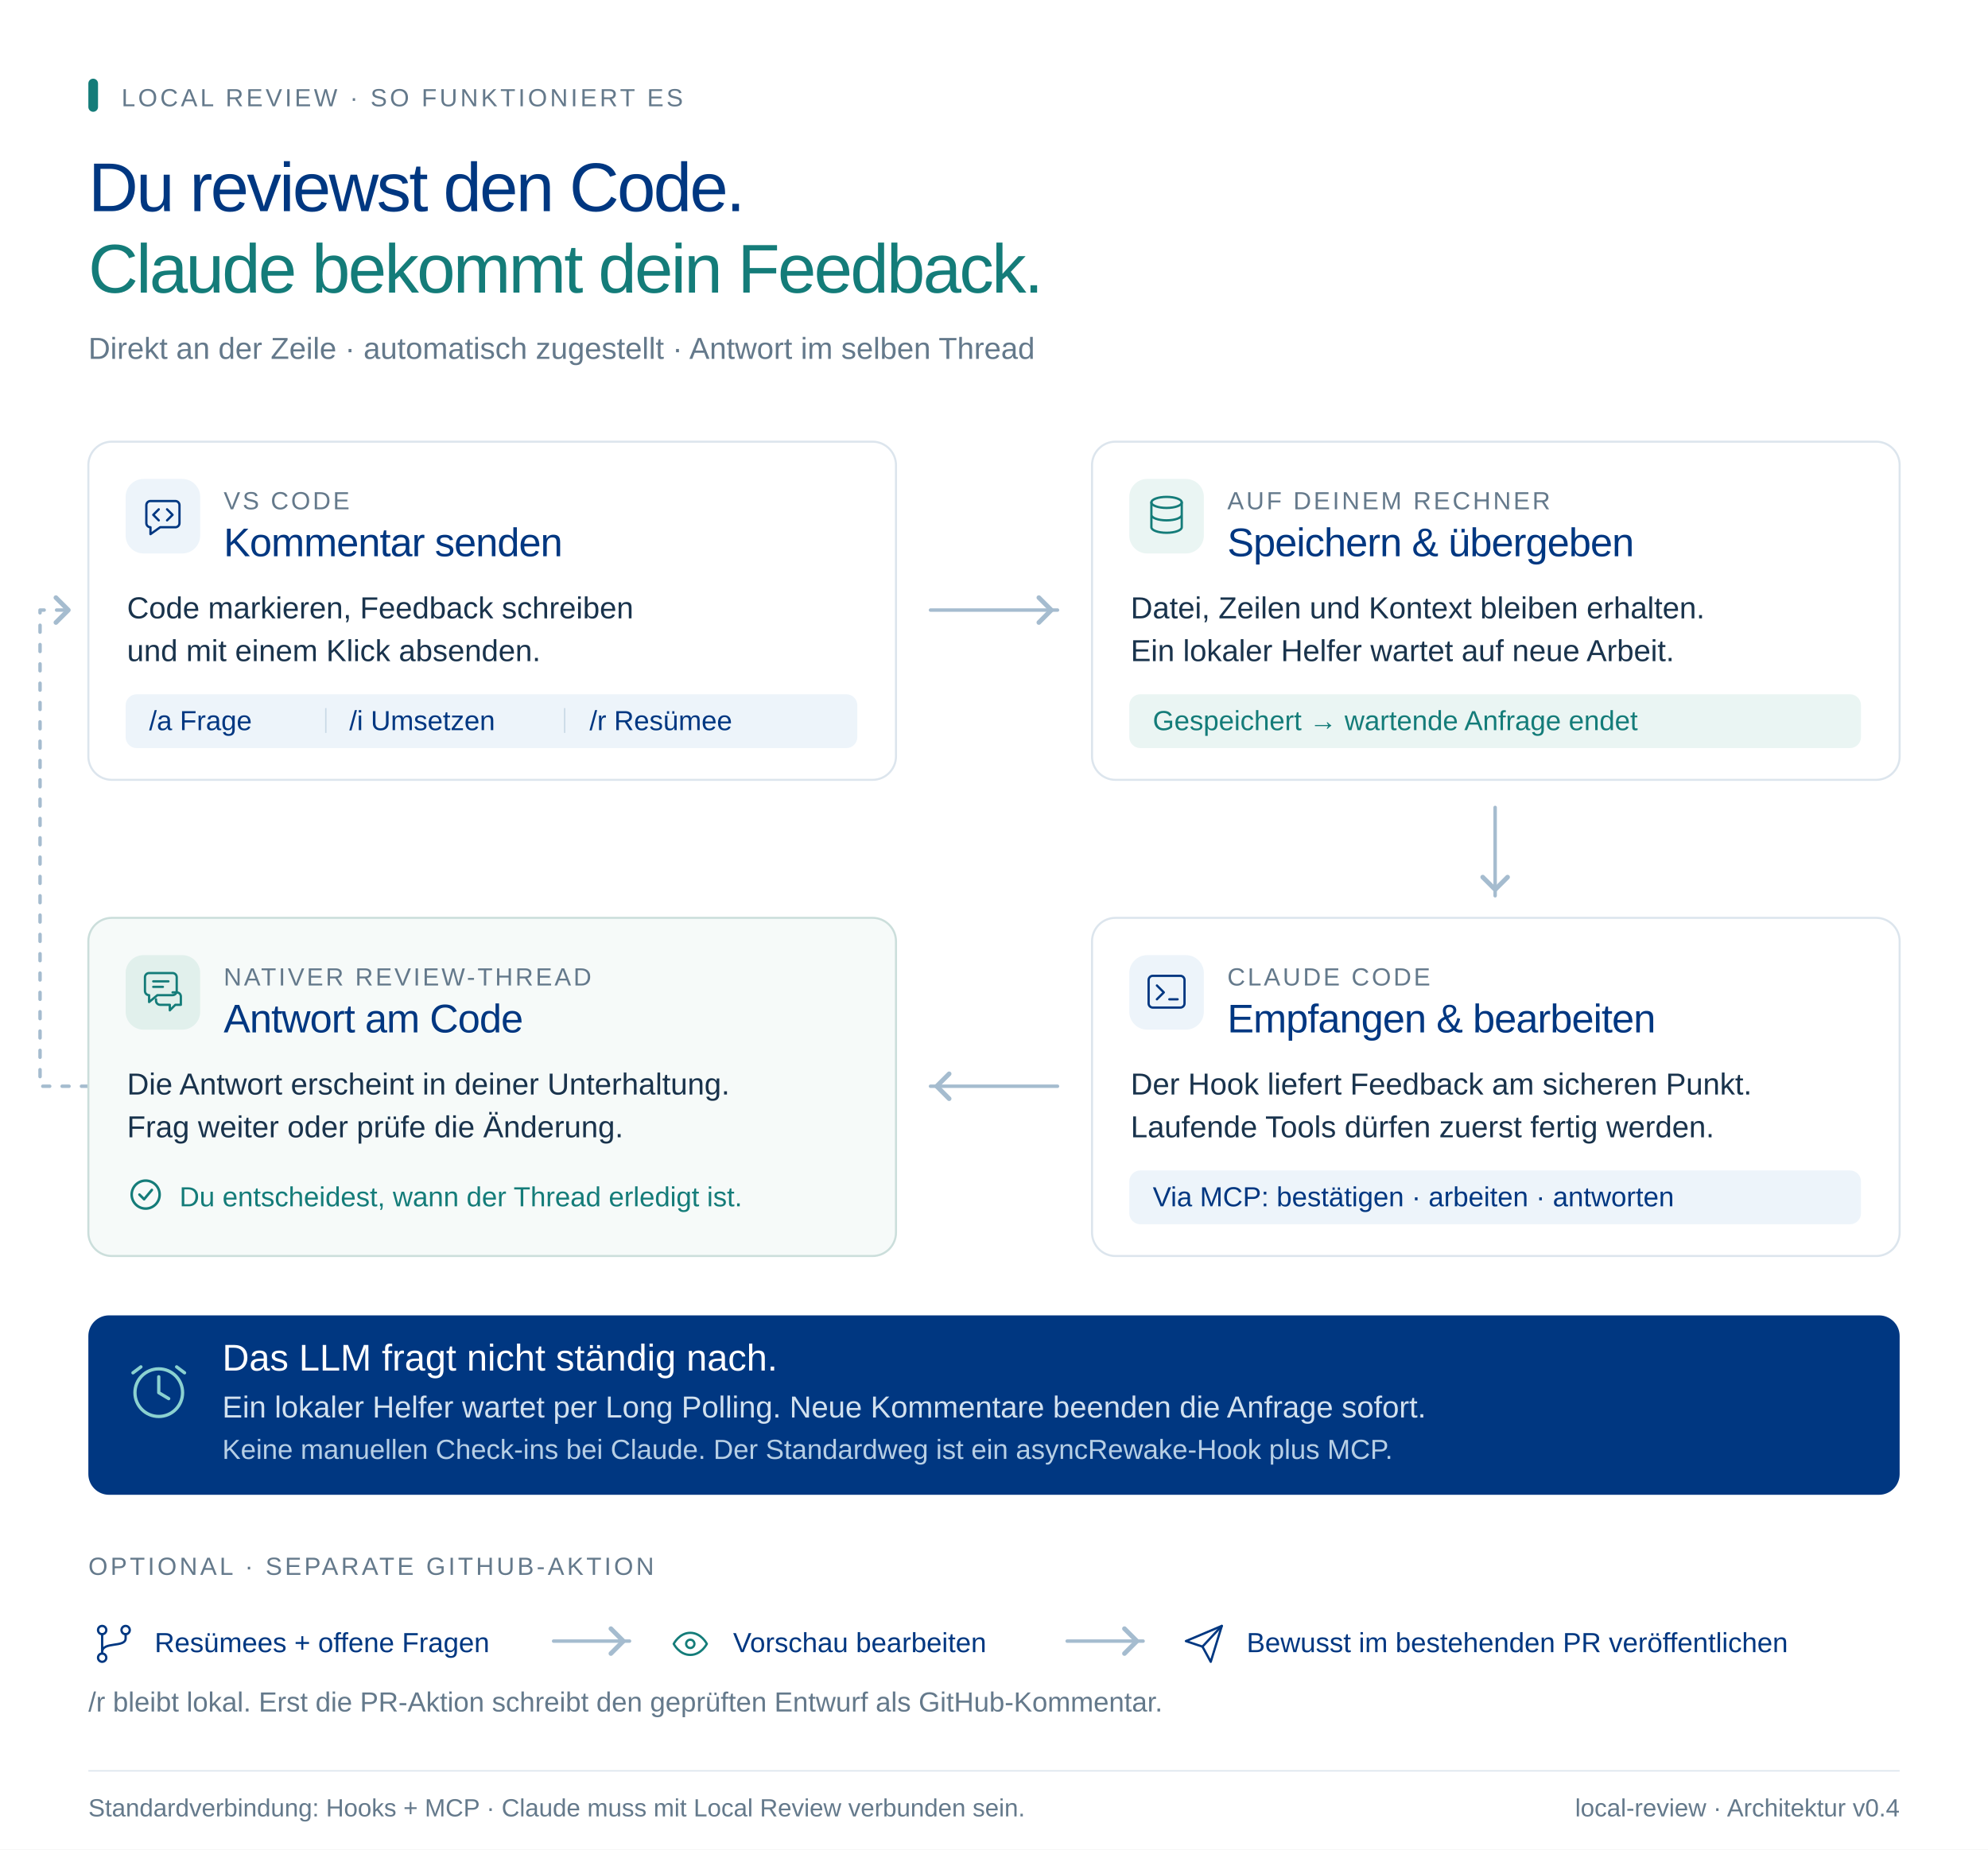
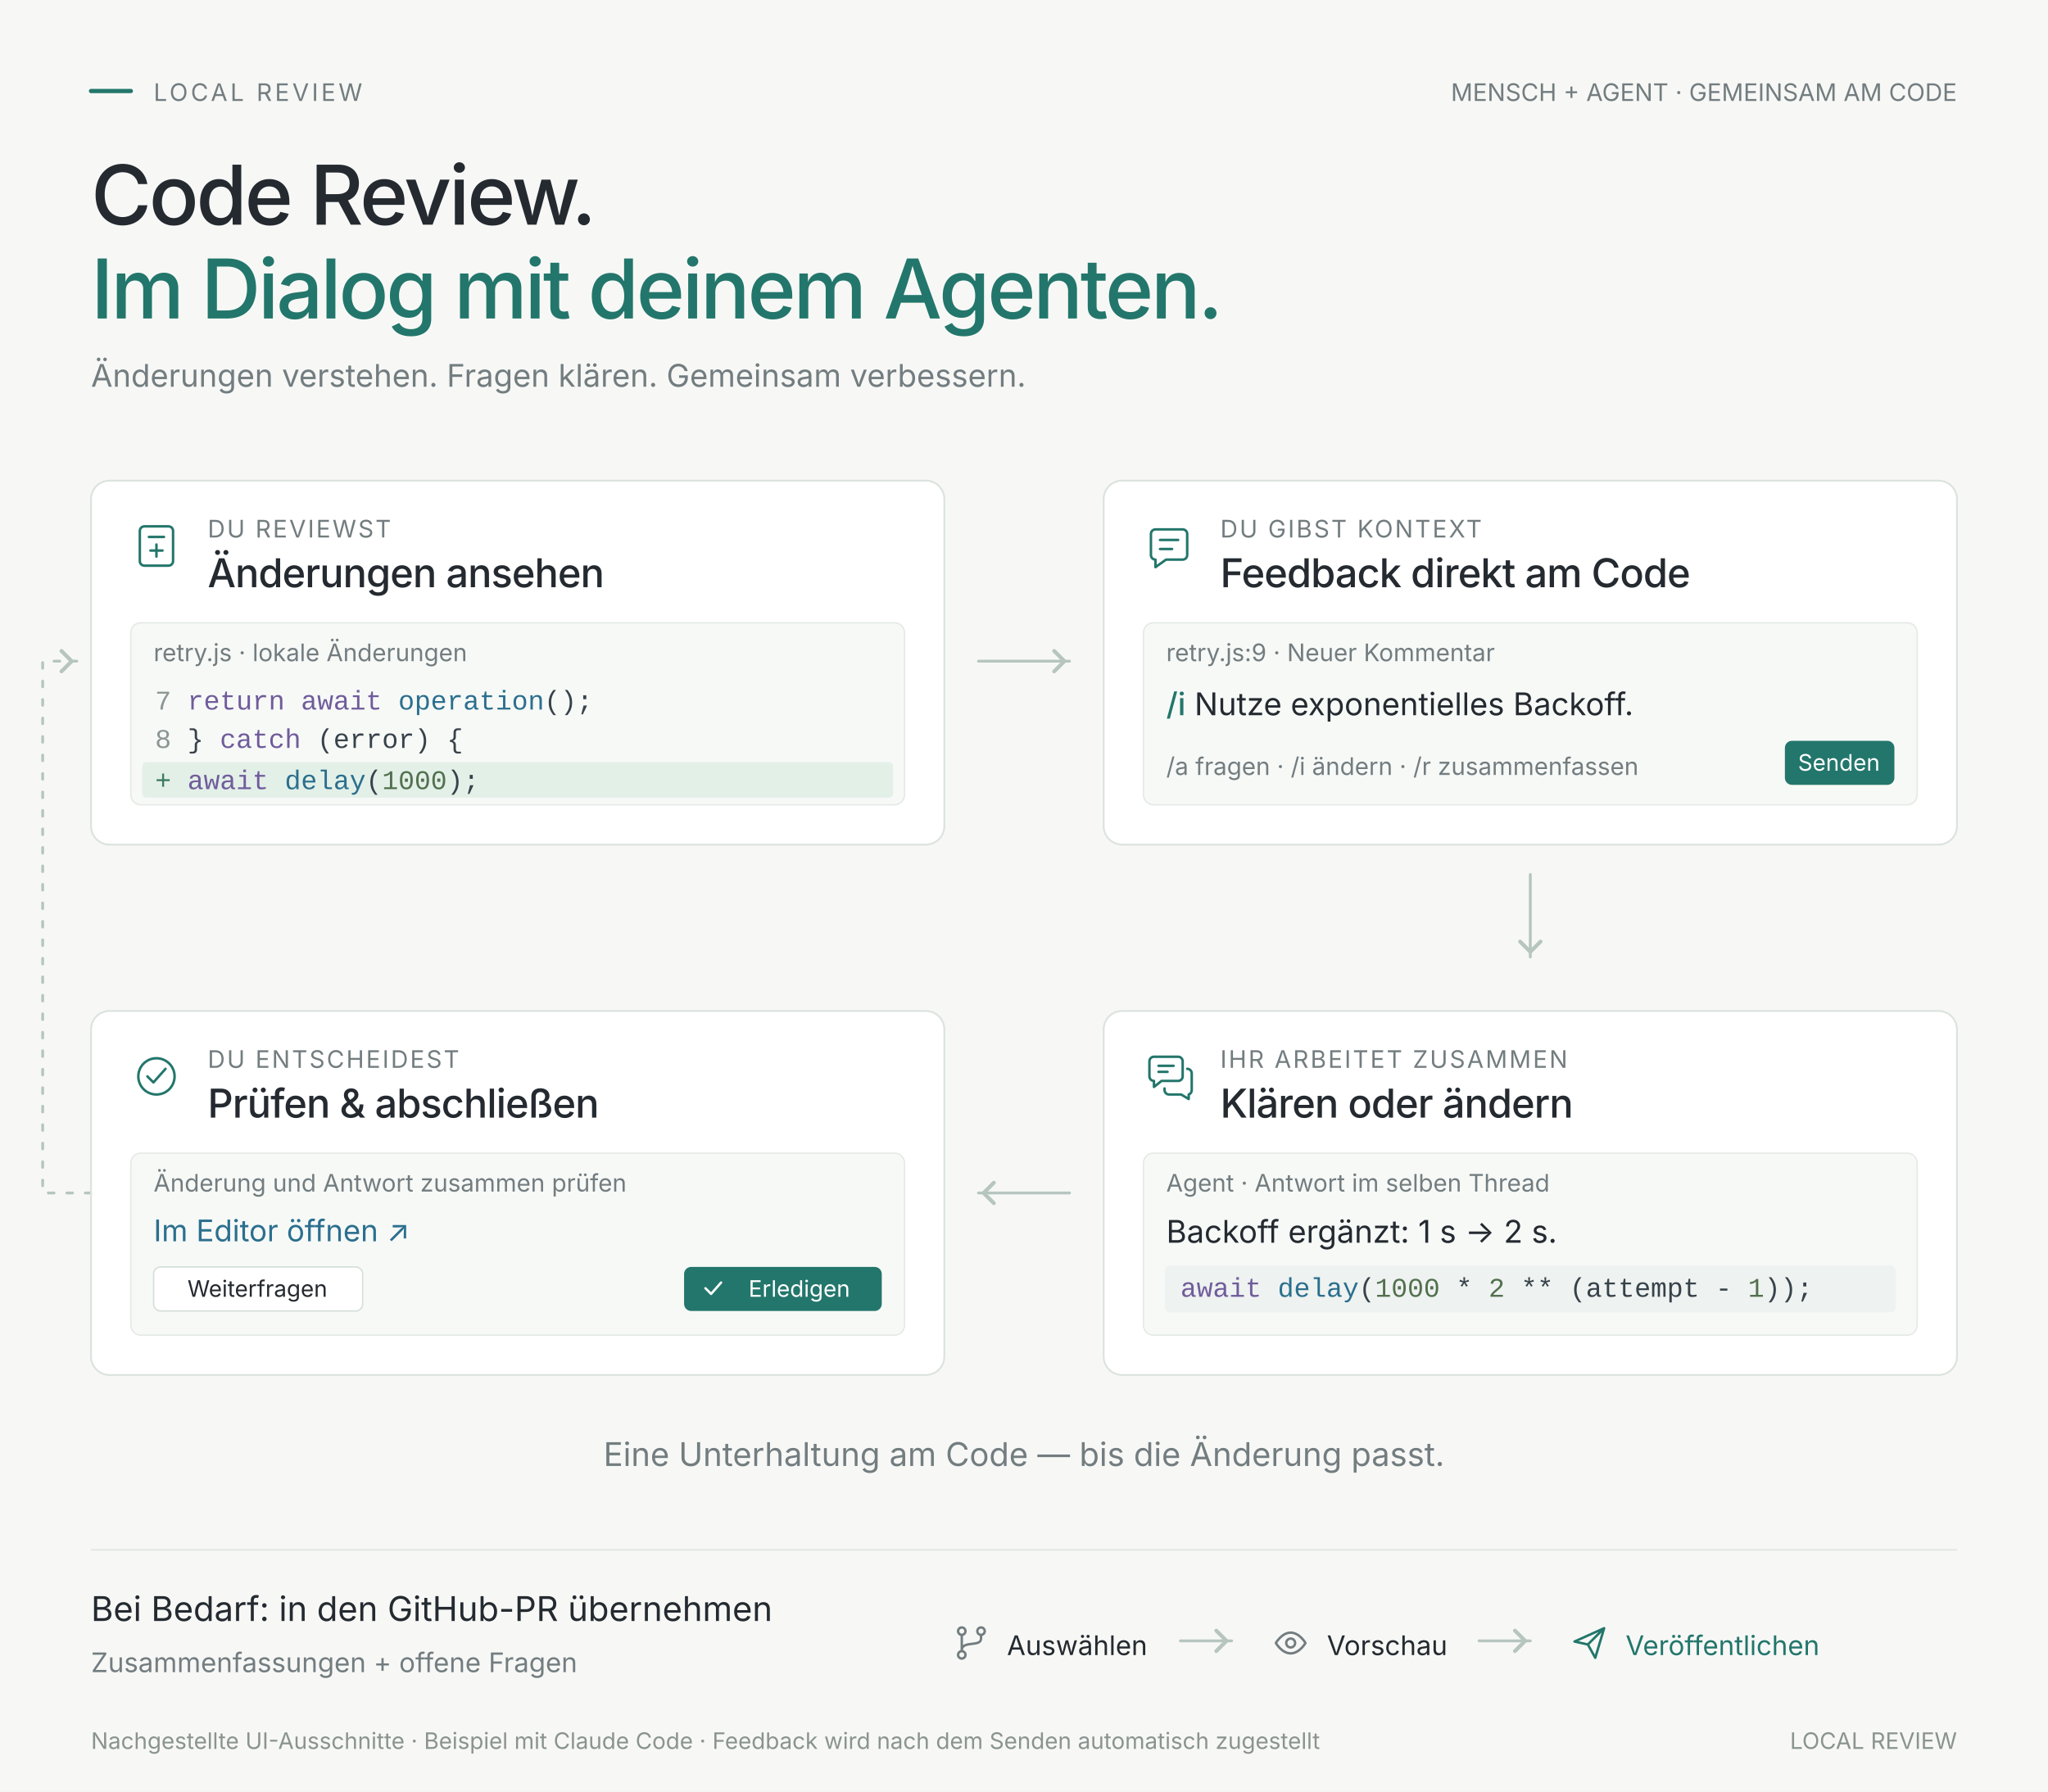
- <svg xmlns="http://www.w3.org/2000/svg" width="1440" height="1340" viewBox="0 0 1440 1340" role="img" aria-labelledby="title description">
+ <svg xmlns="http://www.w3.org/2000/svg" width="1440" height="1260" viewBox="0 0 1440 1260" role="img" aria-labelledby="title description">
  <defs>
    <style>
-       text { font-family: Arial, Helvetica, sans-serif; font-synthesis: none; }
-       .ink { fill: #19334c; }
-       .navy { fill: #003781; }
-       .teal { fill: #147c79; }
-       .muted { fill: #64798b; }
-       .eyebrow { font-size: 18px; letter-spacing: 2px; }
-       .heading { font-size: 50px; font-weight: 400; letter-spacing: -1.5px; }
-       .card-title { font-size: 29px; font-weight: 400; letter-spacing: -.5px; }
-       .body { font-size: 22px; }
-       .small { font-size: 20px; }
-       .micro { font-size: 18px; }
-       .line-icon { fill: none; stroke: currentColor; stroke-width: 1.65; stroke-linecap: round; stroke-linejoin: round; }
-       .arrow { fill: none; stroke: #a5bccf; stroke-width: 2.5; stroke-linecap: round; stroke-linejoin: round; }
-       .card { fill: #fff; stroke: #dce5ed; stroke-width: 1.5; }
+       text{font-family:Inter,-apple-system,BlinkMacSystemFont,'Segoe UI',Arial,sans-serif;font-synthesis:none}
+       .ink{fill:#242a30}.muted{fill:#737d80}.teal{fill:#23766b}
+       .heading{font-size:58px;font-weight:450;letter-spacing:-1.8px}
+       .card-title{font-size:28px;font-weight:450;letter-spacing:-.5px}
+       .small{font-size:19px}.micro{font-size:17px}.body{font-size:22px}
+       .code,.code text{font-family:'SFMono-Regular',Menlo,Monaco,Consolas,'Liberation Mono',monospace;font-size:19px;fill:#37424a}
+       .keyword{fill:#705c9b}.function{fill:#2b6f8e}.number{fill:#52704f}
+       .icon{fill:none;stroke:currentColor;stroke-width:1.65;stroke-linecap:round;stroke-linejoin:round}
+       .arrow{fill:none;stroke:#b6c5c0;stroke-width:2;stroke-linecap:round;stroke-linejoin:round}
+       .card{fill:#fff;stroke:#dce3df;stroke-width:1.3}
+       .fragment{fill:#f7f9f7;stroke:#e5eae6;stroke-width:1}
    </style>
    <marker id="arrow" viewBox="0 0 10 10" refX="8" refY="5" markerWidth="9" markerHeight="9" orient="auto-start-reverse">
-       <path d="m2 1 4 4-4 4" fill="none" stroke="#a5bccf" stroke-width="1.5" stroke-linecap="round" stroke-linejoin="round" />
+       <path d="m2 1 4 4-4 4" fill="none" stroke="#b6c5c0" stroke-width="1.5" stroke-linecap="round" stroke-linejoin="round" />
    </marker>
+     <symbol id="diff" viewBox="0 0 32 32">
+       <rect x="5" y="3" width="22" height="26" rx="3" />
+       <path d="M11 10h10m-5 5v8m-4-4h8" />
+     </symbol>
    <symbol id="comment" viewBox="0 0 32 32">
-       <path d="M7 6h18a3 3 0 0 1 3 3v13a3 3 0 0 1-3 3H14l-7 5v-5a3 3 0 0 1-3-3V9a3 3 0 0 1 3-3Z" />
-       <path d="m13 12-4 4 4 4m6-8 4 4-4 4" />
+       <path d="M7 5h18a3 3 0 0 1 3 3v14a3 3 0 0 1-3 3H14l-7 5v-5a3 3 0 0 1-3-3V8a3 3 0 0 1 3-3Z" />
+       <path d="M10 12h12M10 18h8" />
    </symbol>
-     <symbol id="storage" viewBox="0 0 32 32">
-       <ellipse cx="16" cy="7" rx="11" ry="4" />
-       <path d="M5 7v9c0 2.2 4.9 4 11 4s11-1.8 11-4V7M5 16v9c0 2.2 4.9 4 11 4s11-1.8 11-4v-9" />
+     <symbol id="dialog" viewBox="0 0 32 32">
+       <path d="M6 3h16a3 3 0 0 1 3 3v10a3 3 0 0 1-3 3H11l-5 4v-4a3 3 0 0 1-3-3V6a3 3 0 0 1 3-3Z" />
+       <path d="M13 24v1a3 3 0 0 0 3 3h8l5 3v-3a3 3 0 0 0 2-3V14a3 3 0 0 0-3-3M9 9h10M9 13h6" />
    </symbol>
-     <symbol id="terminal" viewBox="0 0 32 32">
-       <rect x="3" y="5" width="26" height="23" rx="3" />
-       <path d="m9 12 5 5-5 5m9 0h6" />
+     <symbol id="check" viewBox="0 0 32 32">
+       <circle cx="16" cy="16" r="12" />
+       <path d="m10 16 4 4 8-9" />
    </symbol>
-     <symbol id="thread" viewBox="0 0 32 32">
-       <path d="M23 17h3a3 3 0 0 1 3 3v6h-4l-4 4v-4h-7a3 3 0 0 1-3-3v-1" />
-       <path d="M6 3h17a3 3 0 0 1 3 3v10a3 3 0 0 1-3 3H12l-6 5v-5a3 3 0 0 1-3-3V6a3 3 0 0 1 3-3Z" />
-       <path d="M9 9h11M9 13h7" />
+     <symbol id="branch" viewBox="0 0 24 24">
+       <circle cx="6" cy="4" r="2.5" />
+       <circle cx="6" cy="20" r="2.5" />
+       <circle cx="19" cy="4" r="2.5" />
+       <path d="M6 7v10m13-10v2c0 6-13 1-13 8" />
    </symbol>
-     <symbol id="wait" viewBox="0 0 32 32">
-       <circle cx="16" cy="16" r="12" />
-       <path d="M16 8v8l5 3M3 6l4-3m18 0 4 3" />
+     <symbol id="eye" viewBox="0 0 24 24">
+       <path d="M2 12s4-7 10-7 10 7 10 7-4 7-10 7S2 12 2 12Z" />
+       <circle cx="12" cy="12" r="3" />
    </symbol>
-     <symbol id="check" viewBox="0 0 24 24">
-       <circle cx="12" cy="12" r="9" />
-       <path d="m8 12 3 3 5-6" />
-     </symbol>
-     <symbol id="branch" viewBox="0 0 32 32">
-       <circle cx="8" cy="6" r="3" />
-       <circle cx="8" cy="26" r="3" />
-       <circle cx="25" cy="6" r="3" />
-       <path d="M8 9v14m17-14v3c0 7-17 2-17 10" />
-     </symbol>
-     <symbol id="preview" viewBox="0 0 32 32">
-       <path d="M4 16S8 8 16 8s12 8 12 8-4 8-12 8S4 16 4 16Z" />
-       <circle cx="16" cy="16" r="3" />
-     </symbol>
-     <symbol id="send" viewBox="0 0 32 32">
-       <path d="m3 14 26-11-8 26-6-11-12-4Z" />
-       <path d="m15 18 14-15" />
+     <symbol id="send" viewBox="0 0 24 24">
+       <path d="m2 11 20-9-6 20-5-9-9-2Zm9 2L22 2" />
    </symbol>
  </defs>
-   <rect width="1440" height="1340" fill="#fff" />
-   <rect x="64" y="57" width="7" height="24" rx="3.5" fill="#147c79" />
-   <text x="88" y="77" class="eyebrow muted">LOCAL REVIEW · SO FUNKTIONIERT ES</text>
-   <text x="64" y="153" class="heading navy">Du reviewst den Code.</text>
-   <text x="64" y="212" class="heading teal">Claude bekommt dein Feedback.</text>
-   <text x="64" y="260" class="body muted">Direkt an der Zeile · automatisch zugestellt · Antwort im selben Thread</text>
-   <path d="M674 442h92" class="arrow" marker-end="url(#arrow)" />
-   <path d="M1083 585v64" class="arrow" marker-end="url(#arrow)" />
-   <path d="M766 787h-92" class="arrow" marker-end="url(#arrow)" />
-   <path d="M64 787H29V442h25" class="arrow" stroke-dasharray="5 9" marker-end="url(#arrow)" />
-   <rect x="64" y="320" width="585" height="245" rx="17" class="card" />
-   <rect x="91" y="347" width="54" height="54" rx="13" fill="#edf4fa" />
-   <use href="#comment" x="102" y="357" width="32" height="32" class="line-icon" color="#003781" />
-   <text x="162" y="369" class="micro muted" letter-spacing="1.7">VS CODE</text>
-   <text x="162" y="403" class="card-title navy">Kommentar senden</text>
-   <text x="92" y="448" class="body ink">Code markieren, Feedback schreiben</text>
-   <text x="92" y="479" class="body ink">und mit einem Klick absenden.</text>
-   <rect x="91" y="503" width="530" height="39" rx="8" fill="#edf4fa" />
-   <text x="108" y="529" class="small navy">/a Frage</text>
-   <path d="M236 513v18M409 513v18" stroke="#c9d9e6" />
-   <text x="253" y="529" class="small navy">/i Umsetzen</text>
-   <text x="427" y="529" class="small navy">/r Resümee</text>
-   <rect x="791" y="320" width="585" height="245" rx="17" class="card" />
-   <rect x="818" y="347" width="54" height="54" rx="13" fill="#eaf5f3" />
-   <use href="#storage" x="829" y="357" width="32" height="32" class="line-icon" color="#147c79" />
-   <text x="889" y="369" class="micro muted" letter-spacing="1.7">AUF DEINEM RECHNER</text>
-   <text x="889" y="403" class="card-title navy">Speichern &amp; übergeben</text>
-   <text x="819" y="448" class="body ink">Datei, Zeilen und Kontext bleiben erhalten.</text>
-   <text x="819" y="479" class="body ink">Ein lokaler Helfer wartet auf neue Arbeit.</text>
-   <rect x="818" y="503" width="530" height="39" rx="8" fill="#eaf5f3" />
-   <text x="835" y="529" class="small teal">Gespeichert → wartende Anfrage endet</text>
-   <rect x="791" y="665" width="585" height="245" rx="17" class="card" />
-   <rect x="818" y="692" width="54" height="54" rx="13" fill="#edf4fa" />
-   <use href="#terminal" x="829" y="702" width="32" height="32" class="line-icon" color="#003781" />
-   <text x="889" y="714" class="micro muted" letter-spacing="1.7">CLAUDE CODE</text>
-   <text x="889" y="748" class="card-title navy">Empfangen &amp; bearbeiten</text>
-   <text x="819" y="793" class="body ink">Der Hook liefert Feedback am sicheren Punkt.</text>
-   <text x="819" y="824" class="body ink">Laufende Tools dürfen zuerst fertig werden.</text>
-   <rect x="818" y="848" width="530" height="39" rx="8" fill="#edf4fa" />
-   <text x="835" y="874" class="small navy">Via MCP: bestätigen · arbeiten · antworten</text>
-   <rect x="64" y="665" width="585" height="245" rx="17" fill="#f6faf9" stroke="#cbdedb" stroke-width="1.5" />
-   <rect x="91" y="692" width="54" height="54" rx="13" fill="#e1f0ec" />
-   <use href="#thread" x="102" y="702" width="32" height="32" class="line-icon" color="#147c79" />
-   <text x="162" y="714" class="micro muted" letter-spacing="1.7">NATIVER REVIEW-THREAD</text>
-   <text x="162" y="748" class="card-title navy">Antwort am Code</text>
-   <text x="92" y="793" class="body ink">Die Antwort erscheint in deiner Unterhaltung.</text>
-   <text x="92" y="824" class="body ink">Frag weiter oder prüfe die Änderung.</text>
-   <use href="#check" x="92" y="852" width="27" height="27" class="line-icon" color="#147c79" />
-   <text x="130" y="874" class="small teal">Du entscheidest, wann der Thread erledigt ist.</text>
-   <rect x="64" y="953" width="1312" height="130" rx="15" fill="#003781" />
-   <use href="#wait" x="92" y="986" width="46" height="46" class="line-icon" color="#8bd1d0" />
-   <text x="161" y="993" fill="#fff" font-size="27">Das LLM fragt nicht ständig nach.</text>
-   <text x="161" y="1027" fill="#d2e1ef" class="body">Ein lokaler Helfer wartet per Long Polling. Neue Kommentare beenden die Anfrage sofort.</text>
-   <text x="161" y="1057" fill="#b7cfe5" class="small">Keine manuellen Check-ins bei Claude. Der Standardweg ist ein asyncRewake-Hook plus MCP.</text>
-   <text x="64" y="1141" class="eyebrow muted">OPTIONAL · SEPARATE GITHUB-AKTION</text>
-   <use href="#branch" x="66" y="1175" width="32" height="32" class="line-icon" color="#003781" />
-   <text x="112" y="1197" class="small navy">Resümees + offene Fragen</text>
-   <path d="M401 1189h55" class="arrow" marker-end="url(#arrow)" />
-   <use href="#preview" x="484" y="1175" width="32" height="32" class="line-icon" color="#147c79" />
-   <text x="531" y="1197" class="small navy">Vorschau bearbeiten</text>
-   <path d="M773 1189h55" class="arrow" marker-end="url(#arrow)" />
-   <use href="#send" x="856" y="1175" width="32" height="32" class="line-icon" color="#003781" />
-   <text x="903" y="1197" class="small navy">Bewusst im bestehenden PR veröffentlichen</text>
-   <text x="64" y="1240" class="small muted">/r bleibt lokal. Erst die PR-Aktion schreibt den geprüften Entwurf als GitHub-Kommentar.</text>
-   <path d="M64 1283h1312" stroke="#dce5ed" />
-   <text x="64" y="1316" class="micro muted">Standardverbindung: Hooks + MCP · Claude muss mit Local Review verbunden sein.</text>
-   <text x="1376" y="1316" text-anchor="end" class="micro muted">local-review · Architektur v0.4</text>
+   <rect width="1440" height="1260" fill="#f7f8f6" />
+   <path d="M64 64h28" stroke="#23766b" stroke-width="3" stroke-linecap="round" />
+   <text x="108" y="71" class="micro muted" letter-spacing="2">LOCAL REVIEW</text>
+   <text x="1376" y="71" text-anchor="end" class="micro muted">MENSCH + AGENT · GEMEINSAM AM CODE</text>
+   <text x="64" y="158" class="heading ink">Code Review.</text>
+   <text x="64" y="224" class="heading teal">Im Dialog mit deinem Agenten.</text>
+   <text x="64" y="272" class="body muted">Änderungen verstehen. Fragen klären. Gemeinsam verbessern.</text>
+   <path d="M688 465h64" class="arrow" marker-end="url(#arrow)" />
+   <path d="M1076 615v58" class="arrow" marker-end="url(#arrow)" />
+   <path d="M752 839h-64" class="arrow" marker-end="url(#arrow)" />
+   <path d="M64 839H30V465h24" class="arrow" stroke-dasharray="4 9" marker-end="url(#arrow)" />
+   <rect x="64" y="338" width="600" height="256" rx="13" class="card" />
+   <use href="#diff" x="93" y="367" width="34" height="34" class="icon" color="#23766b" />
+   <text x="146" y="378" class="micro muted" letter-spacing="1.3">DU REVIEWST</text>
+   <text x="146" y="413" class="card-title ink">Änderungen ansehen</text>
+   <rect x="92" y="438" width="544" height="128" rx="7" class="fragment" />
+   <text x="108" y="465" class="micro muted">retry.js · lokale Änderungen</text>
+   <text x="109" y="499" class="code">
+     <tspan fill="#8a9594">7</tspan>
+     <tspan class="keyword">return await</tspan>
+     <tspan class="function">operation</tspan>();</text>
+   <text x="109" y="526" class="code">
+     <tspan fill="#8a9594">8</tspan> } <tspan class="keyword">catch</tspan> (error) {</text>
+   <rect x="100" y="536" width="528" height="25" rx="3" fill="#e3f0e8" />
+   <text x="109" y="555" class="code">
+     <tspan fill="#3d7b60">+</tspan>
+     <tspan class="keyword">await</tspan>
+     <tspan class="function">delay</tspan>(<tspan class="number">1000</tspan>);</text>
+   <rect x="776" y="338" width="600" height="256" rx="13" class="card" />
+   <use href="#comment" x="805" y="367" width="34" height="34" class="icon" color="#23766b" />
+   <text x="858" y="378" class="micro muted" letter-spacing="1.3">DU GIBST KONTEXT</text>
+   <text x="858" y="413" class="card-title ink">Feedback direkt am Code</text>
+   <rect x="804" y="438" width="544" height="128" rx="7" class="fragment" />
+   <text x="820" y="465" class="micro muted">retry.js:9 · Neuer Kommentar</text>
+   <text x="820" y="503" class="body ink">
+     <tspan class="teal" font-weight="500">/i</tspan> Nutze exponentielles Backoff.</text>
+   <text x="820" y="545" class="micro muted">/a fragen · /i ändern · /r zusammenfassen</text>
+   <rect x="1255" y="521" width="77" height="31" rx="5" fill="#23766b" />
+   <text x="1293" y="542" text-anchor="middle" font-size="16" fill="#fff">Senden</text>
+   <rect x="776" y="711" width="600" height="256" rx="13" class="card" />
+   <use href="#dialog" x="805" y="740" width="34" height="34" class="icon" color="#23766b" />
+   <text x="858" y="751" class="micro muted" letter-spacing="1.3">IHR ARBEITET ZUSAMMEN</text>
+   <text x="858" y="786" class="card-title ink">Klären oder ändern</text>
+   <rect x="804" y="811" width="544" height="128" rx="7" class="fragment" />
+   <text x="820" y="838" class="micro muted">Agent · Antwort im selben Thread</text>
+   <text x="820" y="874" class="body ink">Backoff ergänzt: 1 s → 2 s.</text>
+   <rect x="819" y="890" width="514" height="33" rx="4" fill="#eef2f0" />
+   <text x="830" y="912" class="code">
+     <tspan class="keyword">await</tspan>
+     <tspan class="function">delay</tspan>(<tspan class="number">1000</tspan> * <tspan class="number">2</tspan> ** (attempt - <tspan class="number">1</tspan>));</text>
+   <rect x="64" y="711" width="600" height="256" rx="13" class="card" />
+   <use href="#check" x="93" y="740" width="34" height="34" class="icon" color="#23766b" />
+   <text x="146" y="751" class="micro muted" letter-spacing="1.3">DU ENTSCHEIDEST</text>
+   <text x="146" y="786" class="card-title ink">Prüfen &amp; abschließen</text>
+   <rect x="92" y="811" width="544" height="128" rx="7" class="fragment" />
+   <text x="108" y="838" class="micro muted">Änderung und Antwort zusammen prüfen</text>
+   <text x="108" y="873" font-size="21" fill="#2b6f8e">Im Editor öffnen ↗</text>
+   <rect x="108" y="891" width="147" height="31" rx="5" fill="#fff" stroke="#d6dfda" />
+   <text x="181" y="912" text-anchor="middle" font-size="16" class="ink">Weiterfragen</text>
+   <rect x="481" y="891" width="139" height="31" rx="5" fill="#23766b" />
+   <path d="m496 906 4 4 7-8" class="icon" color="#fff" />
+   <text x="562" y="912" text-anchor="middle" font-size="16" fill="#fff">Erledigen</text>
+   <text x="720" y="1031" text-anchor="middle" font-size="23" class="muted">Eine Unterhaltung am Code — bis die Änderung passt.</text>
+   <path d="M64 1090h1312" stroke="#dce3df" />
+   <text x="64" y="1140" class="ink" font-size="24">Bei Bedarf: in den GitHub-PR übernehmen</text>
+   <text x="64" y="1176" class="muted" font-size="19">Zusammenfassungen + offene Fragen</text>
+   <use href="#branch" x="670" y="1143" width="25" height="25" class="icon" color="#737d80" />
+   <text x="708" y="1164" class="small ink">Auswählen</text>
+   <path d="M830 1154h36" class="arrow" marker-end="url(#arrow)" />
+   <use href="#eye" x="895" y="1143" width="25" height="25" class="icon" color="#737d80" />
+   <text x="933" y="1164" class="small ink">Vorschau</text>
+   <path d="M1040 1154h36" class="arrow" marker-end="url(#arrow)" />
+   <use href="#send" x="1105" y="1143" width="25" height="25" class="icon" color="#23766b" />
+   <text x="1143" y="1164" class="small teal">Veröffentlichen</text>
+   <text x="64" y="1230" font-size="16" fill="#8a9390">Nachgestellte UI-Ausschnitte · Beispiel mit Claude Code · Feedback wird nach dem Senden automatisch zugestellt</text>
+   <text x="1376" y="1230" text-anchor="end" font-size="16" fill="#8a9390">LOCAL REVIEW</text>
</svg>
